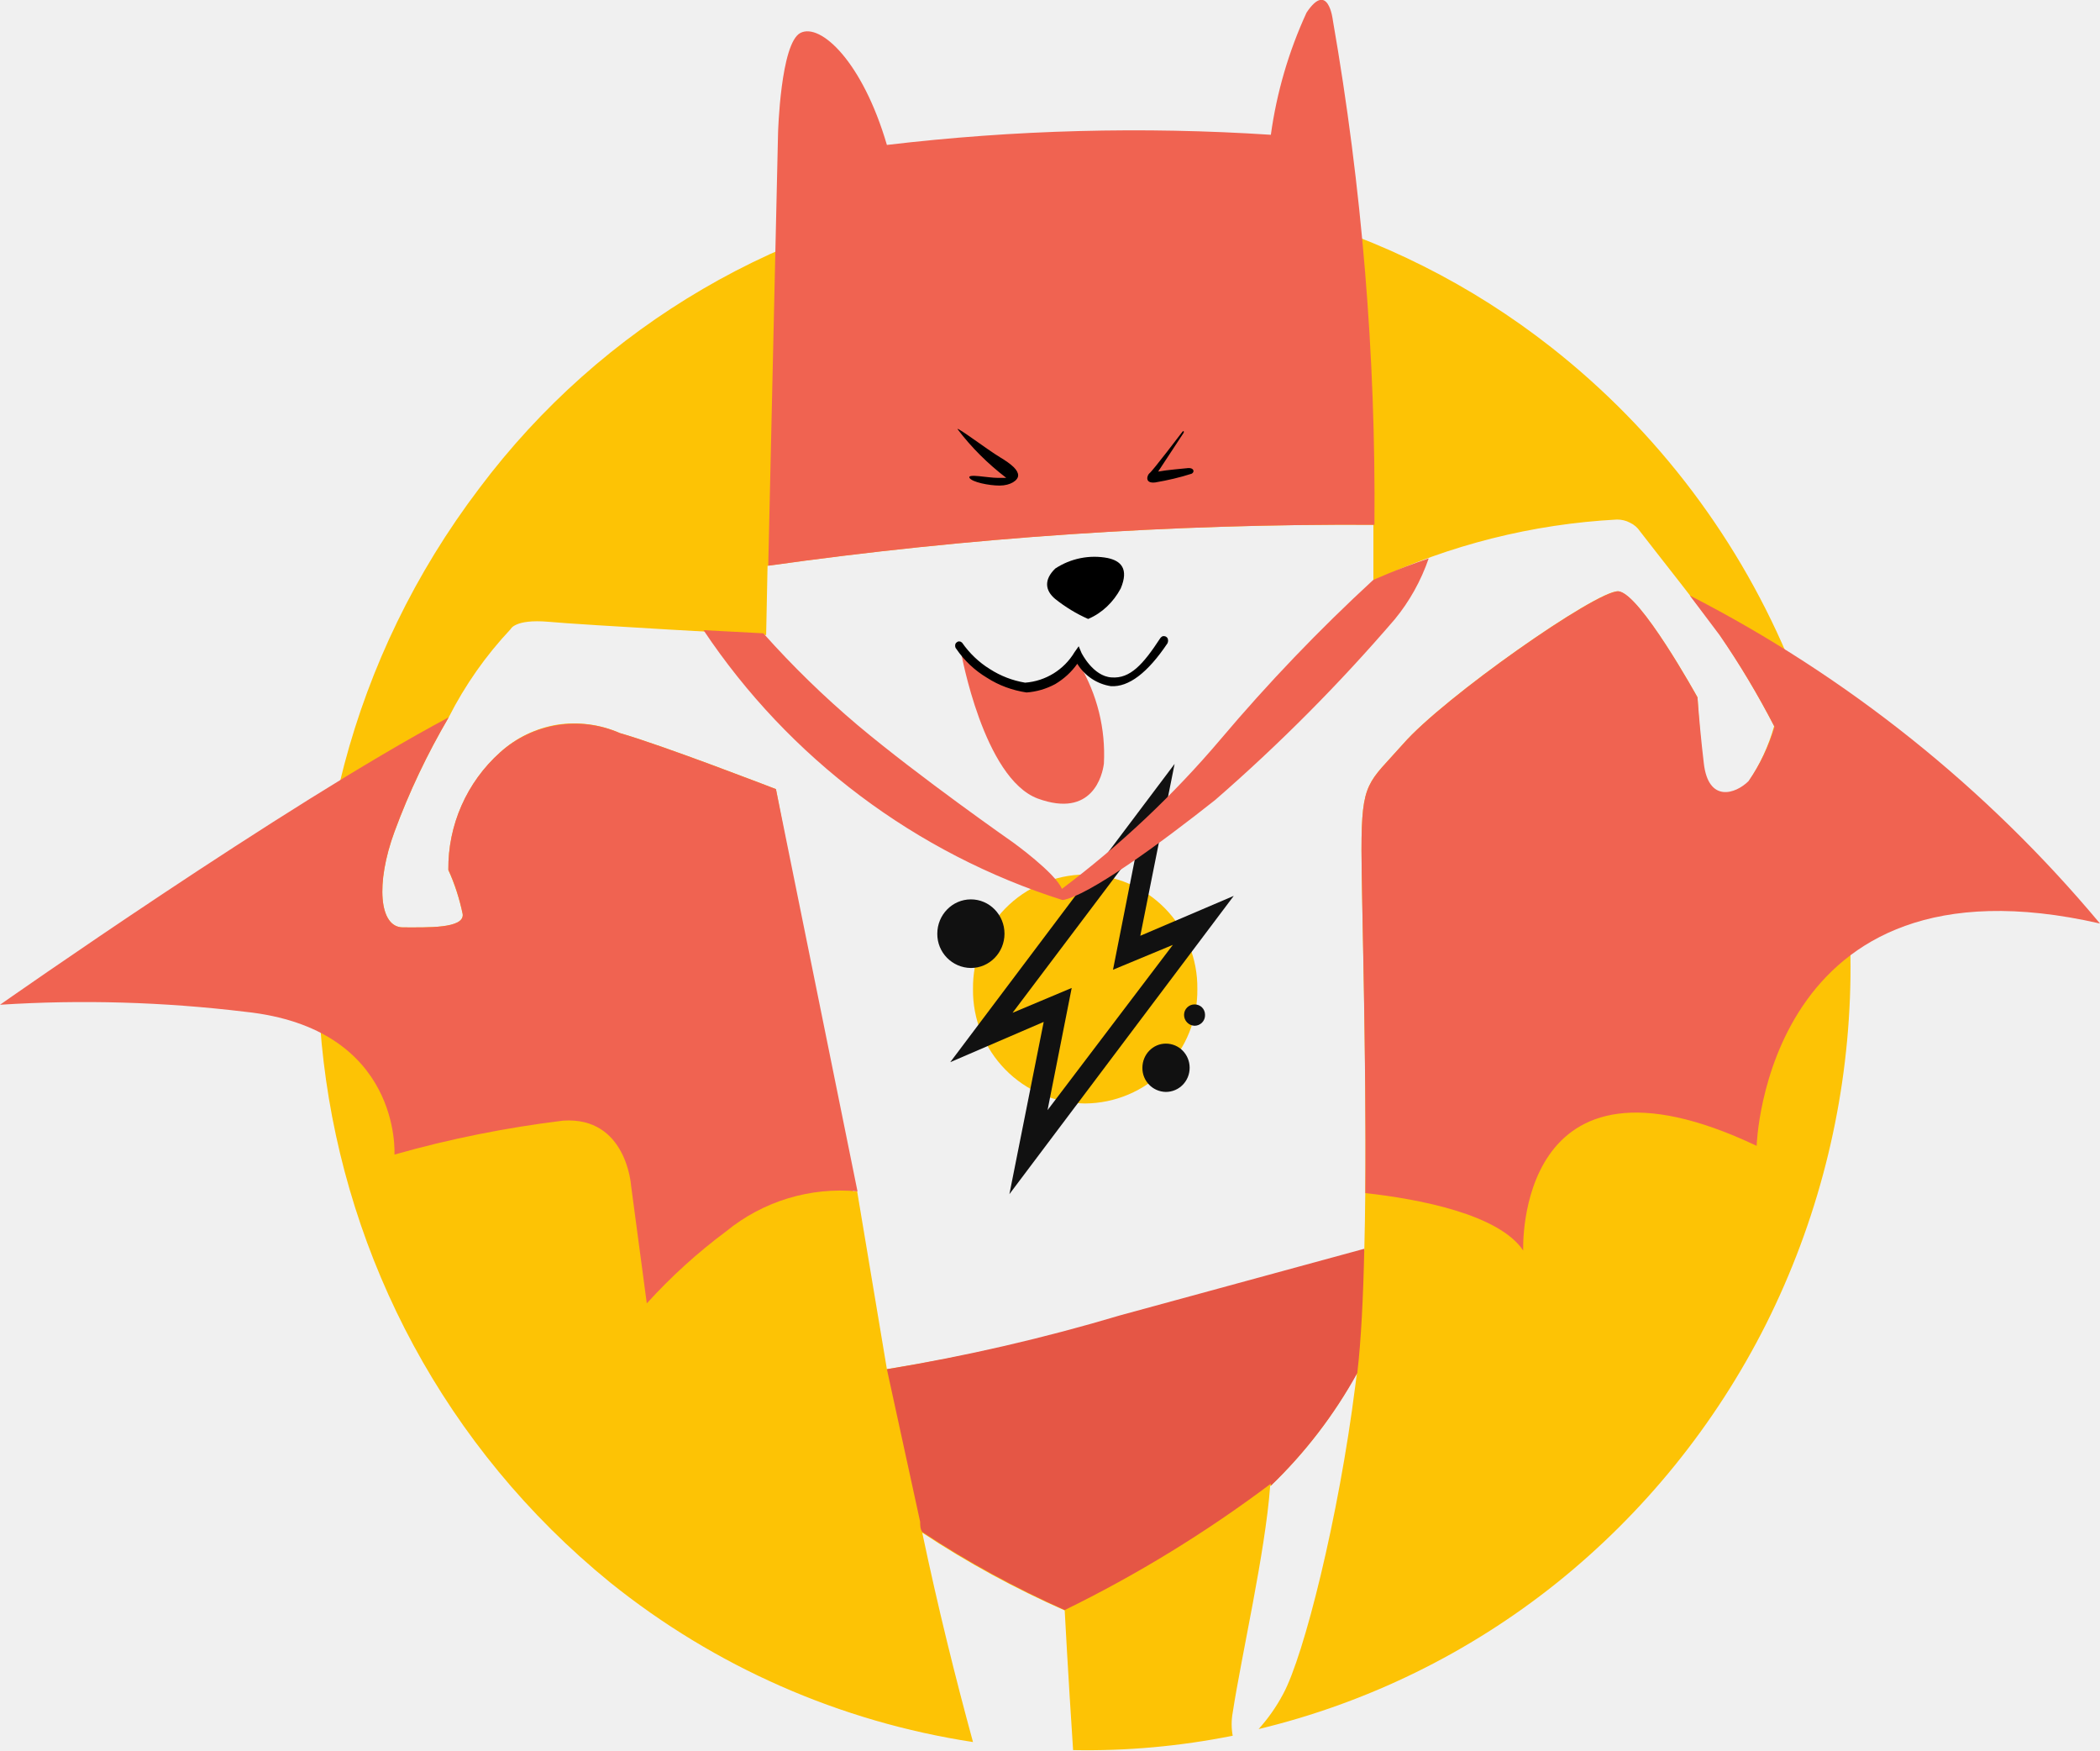
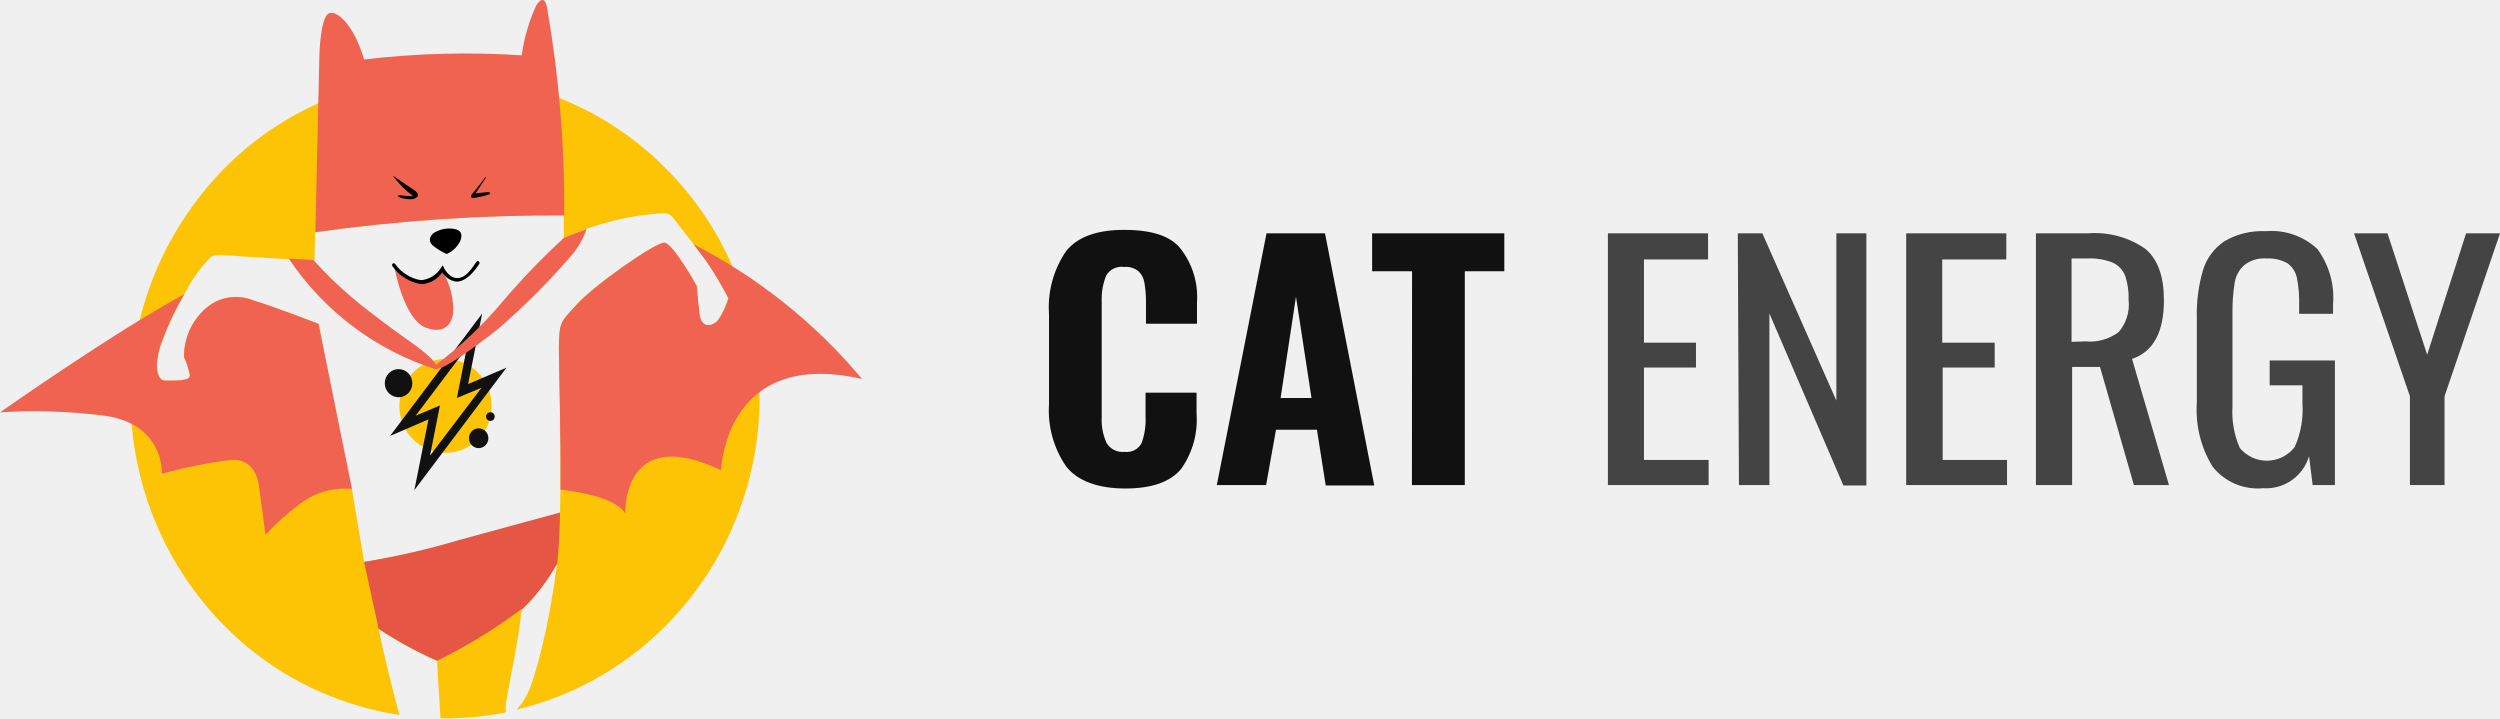
- <svg xmlns="http://www.w3.org/2000/svg" viewBox="0 0 60 50" fill="none">
-   <path d="M51.2 19.05a22.3 22.3 0 0 0-6.88-9.13 21.6 21.6 0 0 0-30.62 4.02 22.65 22.65 0 0 0 3.73 31.26 21.78 21.78 0 0 0 10.37 4.56c-.5-1.83-1-3.84-1.45-5.98 1.3.86 2.66 1.6 4.07 2.22 0 0 .1 1.89.24 3.99 1.53.03 3.06-.11 4.56-.41a1.83 1.83 0 0 1 0-.66c.25-1.63.93-4.57 1.07-6.47.99-.94 1.82-2.03 2.48-3.23l-.05.38c-.47 3.72-1.46 7.69-2.06 8.79-.19.36-.43.7-.7 1a21.79 21.79 0 0 0 8.5-4.16c2.5-2 4.55-4.53 6-7.41a22.78 22.78 0 0 0 .74-18.77Zm-1.25 3.3c-.38.38-1.16.63-1.29-.5a39.52 39.52 0 0 1-.16-1.93s-1.65-2.99-2.27-3.03c-.61-.03-4.98 3.03-6.14 4.36-1 1.13-1.19 1.05-1.19 3.03 0 1.49.19 7.13.08 11.44l-6.97 1.89a54.46 54.46 0 0 1-6.67 1.5l-.85-5.08h-.12l-2.2-11.49s-3.26-1.26-4.46-1.6a3.23 3.23 0 0 0-1.79-.24c-.6.1-1.17.37-1.63.79a4.46 4.46 0 0 0-1.48 3.36c.18.4.32.83.41 1.26.05.42-1.02.38-1.71.38-.68 0-.78-1.26-.24-2.73.42-1.14.94-2.23 1.55-3.27a10.8 10.8 0 0 1 1.77-2.52s.12-.29 1.07-.21c.95.09 6.23.38 6.23.38l.04-1.98a119.4 119.4 0 0 1 17.31-1.17v1.6a18.7 18.7 0 0 1 6.96-1.75c.13 0 .26.03.37.09a.7.7 0 0 1 .29.25c.29.38 2.06 2.62 2.27 2.94.57.84 1.09 1.71 1.56 2.62a5.55 5.55 0 0 1-.74 1.6v.01Z" fill="#FDC305" />
-   <path d="m48.28 17.01.85 1.13c.58.84 1.1 1.71 1.57 2.62a5.4 5.4 0 0 1-.74 1.55c-.37.37-1.15.63-1.28-.51a43.6 43.6 0 0 1-.18-1.88s-1.65-2.99-2.26-3.03c-.62-.03-4.99 3.03-6.15 4.36-1 1.13-1.19 1.05-1.19 3.03 0 1.31.14 5.8.11 9.8 1.55.17 3.82.61 4.51 1.64 0 0-.25-6.27 6.67-2.99 0 0 .24-8.54 9.81-6.35a37.69 37.69 0 0 0-11.72-9.37Zm-9.01-2.02c.04-4.84-.36-9.66-1.19-14.42 0 0-.13-1.14-.75-.21a12.4 12.4 0 0 0-1.02 3.49 60.01 60.01 0 0 0-10.97.29c-.7-2.39-1.9-3.49-2.47-3.2-.57.29-.64 2.86-.64 2.86l-.28 12.36c5.74-.81 11.53-1.2 17.32-1.17Z" fill="#F06351" />
-   <path d="M38.78 39.22c.11-.94.17-2.18.2-3.55l-6.97 1.9a54.18 54.18 0 0 1-6.67 1.54l.95 4.36c0 .1 0 .2.06.29 1.3.86 2.66 1.6 4.07 2.23a36.32 36.32 0 0 0 5.89-3.61v.06a13.6 13.6 0 0 0 2.47-3.22Z" fill="#E55645" />
-   <path d="M27.36 12.26c-.04-.09.86.59 1.21.8.35.21.52.37.52.52 0 .14-.22.29-.53.29-.31 0-.79-.1-.86-.22-.07-.13.52 0 .81 0h.24c-.52-.4-.99-.86-1.39-1.39Zm6.41.09s-.85 1.12-.93 1.17c-.07.06-.14.3.17.26.35-.06.7-.14 1.04-.25.09-.05.06-.17-.1-.16-.17.02-.59.05-.86.1l.73-1.11s.02-.1-.05-.01Zm-2.68 5.33c.4-.17.72-.48.93-.87.24-.57 0-.79-.37-.87-.52-.1-1.06.01-1.5.3-.33.32-.29.63 0 .87.29.23.6.42.94.57Z" fill="#000" />
-   <path d="M30.78 18.78c-.1.2-.23.38-.39.53-.25.2-.54.31-.86.33-.47.05-.94-.09-1.31-.38a1.77 1.77 0 0 1-.46-.4.93.93 0 0 0-.3-.22s.64 3.59 2.19 4.17c1.56.57 1.85-.67 1.89-1a5.02 5.02 0 0 0-.7-2.83c0-.26-.02-.08-.06-.2Z" fill="#F06351" />
-   <path d="M29.33 19.78c-.4-.06-.79-.2-1.13-.42a2.79 2.79 0 0 1-.88-.83c-.02-.02-.03-.05-.03-.09 0-.03.01-.06.03-.08l.04-.03.04-.01.05.01.04.03c.21.3.48.56.79.75.31.2.65.33 1.01.39a1.8 1.8 0 0 0 1.41-.87l.12-.17.08.19s.33.67.86.7c.53.04.9-.37 1.39-1.12a.16.16 0 0 1 .08-.06c.03 0 .06 0 .09.02s.05.05.05.08c.01.03 0 .07-.01.1-.57.85-1.11 1.26-1.62 1.23a1.37 1.37 0 0 1-.96-.64c-.17.24-.38.43-.63.58-.26.14-.54.22-.82.24Z" fill="#000" />
-   <path d="M34.21 28.25a3.23 3.23 0 0 1-3.21 3.27 3.23 3.23 0 0 1-3.2-3.27 3.23 3.23 0 0 1 3.2-3.27 3.23 3.23 0 0 1 3.21 3.27Z" fill="#FDC305" fill-rule="evenodd" />
-   <path d="m35.25 25.59-2.67 1.14.98-4.91-6.41 8.52 2.67-1.15-.98 4.92 6.41-8.52Zm-6.32 3.34 3.56-4.72-.69 3.49 1.71-.71-3.58 4.72.69-3.49-1.69.71Z" fill="#111" />
-   <path d="M28.7 26.67c0 .54-.43.98-.96.98a.97.97 0 0 1-.96-.98c0-.54.43-.98.96-.98s.96.44.96.98Zm5.29 3.83c0 .38-.3.69-.68.69a.68.68 0 0 1-.67-.69c0-.38.3-.69.67-.69.38 0 .68.31.68.69Zm.44-1.51a.3.3 0 0 1-.3.31.31.31 0 0 1-.3-.31c0-.17.14-.3.3-.3.17 0 .3.13.3.3Z" fill="#111" fill-rule="evenodd" />
-   <path d="M39.23 16.57a50.4 50.4 0 0 0-4.35 4.54 27.86 27.86 0 0 1-4.54 4.28c-.19-.46-1.4-1.33-1.4-1.33s-2.68-1.87-4.44-3.35a26.61 26.61 0 0 1-2.69-2.62l-1.71-.09a19.38 19.38 0 0 0 10.26 7.71c.74-.12 2.81-1.63 4.36-2.86a49.99 49.99 0 0 0 5.13-5.16c.42-.51.75-1.1.97-1.74-.97.33-1.59.62-1.59.62Zm-17.06 5.97s-3.26-1.26-4.46-1.6a3.2 3.2 0 0 0-3.42.55 4.43 4.43 0 0 0-1.48 3.36c.19.4.32.83.41 1.26.05.42-1.02.38-1.71.38-.68 0-.78-1.26-.24-2.73.42-1.14.94-2.23 1.55-3.27-4.66 2.48-12.82 8.21-12.82 8.21 2.33-.15 4.68-.08 7 .2 4.49.47 4.27 4.08 4.27 4.08 1.58-.45 3.19-.77 4.82-.97 1.81-.12 1.94 1.85 1.94 1.85l.45 3.37c.69-.76 1.45-1.45 2.27-2.06a5.16 5.16 0 0 1 3.75-1.14l-2.33-11.49Z" fill="#F06351" />
+ <svg xmlns="http://www.w3.org/2000/svg" viewBox="0 0 174 50" fill="none">
+   <defs>
+     <clipPath id="a">
+       <path fill="#fff" fill-opacity="0" d="M0 0h174v50h-174z" />
+     </clipPath>
+   </defs>
+   <path d="M0 0h174v50h-174z" />
+   <g clip-path="url(#a)">
+     <path d="M51.2 19.05a22.3 22.3 0 0 0-6.88-9.13 21.6 21.6 0 0 0-30.62 4.02 22.65 22.65 0 0 0 3.73 31.26 21.78 21.78 0 0 0 10.37 4.56c-.5-1.83-1-3.84-1.45-5.98 1.3.86 2.66 1.6 4.07 2.22 0 0 .1 1.89.24 3.99 1.53.03 3.06-.11 4.56-.41a1.83 1.83 0 0 1 0-.66c.25-1.63.93-4.57 1.07-6.47.99-.94 1.82-2.03 2.48-3.23l-.05.38c-.47 3.72-1.46 7.69-2.06 8.79-.19.36-.43.7-.7 1a21.79 21.79 0 0 0 8.5-4.16c2.5-2 4.55-4.53 6-7.41a22.78 22.78 0 0 0 .74-18.77Zm-1.25 3.3c-.38.38-1.16.63-1.29-.5a39.52 39.52 0 0 1-.16-1.93s-1.65-2.99-2.27-3.03c-.61-.03-4.98 3.03-6.14 4.36-1 1.13-1.19 1.05-1.19 3.03 0 1.49.19 7.13.08 11.44l-6.97 1.89a54.46 54.46 0 0 1-6.67 1.5l-.85-5.08h-.12l-2.2-11.49s-3.26-1.26-4.46-1.6a3.23 3.23 0 0 0-1.79-.24c-.6.1-1.17.37-1.63.79a4.46 4.46 0 0 0-1.48 3.36c.18.4.32.83.41 1.26.05.42-1.02.38-1.71.38-.68 0-.78-1.26-.24-2.73.42-1.14.94-2.23 1.55-3.27a10.8 10.8 0 0 1 1.77-2.52s.12-.29 1.07-.21c.95.09 6.23.38 6.23.38l.04-1.98a119.4 119.4 0 0 1 17.31-1.17v1.6a18.7 18.7 0 0 1 6.96-1.75c.13 0 .26.03.37.09a.7.7 0 0 1 .29.25c.29.38 2.06 2.62 2.27 2.94.57.84 1.09 1.71 1.56 2.62a5.55 5.55 0 0 1-.74 1.6v.01Z" fill="#FDC305" />
+     <path d="m48.28 17.01.85 1.13c.58.84 1.1 1.71 1.57 2.62a5.4 5.4 0 0 1-.74 1.55c-.37.37-1.15.63-1.28-.51a43.6 43.6 0 0 1-.18-1.88s-1.65-2.99-2.26-3.03c-.62-.03-4.99 3.03-6.15 4.36-1 1.13-1.19 1.05-1.19 3.03 0 1.31.14 5.8.11 9.8 1.55.17 3.82.61 4.51 1.64 0 0-.25-6.27 6.67-2.99 0 0 .24-8.54 9.81-6.35a37.69 37.69 0 0 0-11.72-9.37Zm-9.01-2.02c.04-4.84-.36-9.66-1.19-14.42 0 0-.13-1.14-.75-.21a12.4 12.4 0 0 0-1.02 3.49 60.01 60.01 0 0 0-10.97.29c-.7-2.39-1.9-3.49-2.47-3.2-.57.29-.64 2.86-.64 2.86l-.28 12.36c5.74-.81 11.53-1.2 17.32-1.17Z" fill="#F06351" />
+     <path d="M38.78 39.22c.11-.94.17-2.18.2-3.55l-6.97 1.9a54.18 54.18 0 0 1-6.67 1.54l.95 4.36c0 .1 0 .2.06.29 1.3.86 2.66 1.6 4.07 2.23a36.32 36.32 0 0 0 5.89-3.61v.06a13.6 13.6 0 0 0 2.47-3.22Z" fill="#E55645" />
+     <path d="M27.36 12.26c-.04-.09.86.59 1.21.8.35.21.52.37.52.52 0 .14-.22.29-.53.29-.31 0-.79-.1-.86-.22-.07-.13.52 0 .81 0h.24c-.52-.4-.99-.86-1.39-1.39Zm6.41.09s-.85 1.12-.93 1.17c-.07.06-.14.3.17.26.35-.06.7-.14 1.04-.25.09-.05.06-.17-.1-.16-.17.02-.59.05-.86.1l.73-1.11s.02-.1-.05-.01Zm-2.68 5.33c.4-.17.72-.48.93-.87.24-.57 0-.79-.37-.87-.52-.1-1.06.01-1.5.3-.33.32-.29.63 0 .87.29.23.6.42.94.57Z" fill="#000" />
+     <path d="M30.78 18.78c-.1.2-.23.38-.39.53-.25.2-.54.31-.86.33-.47.05-.94-.09-1.31-.38a1.77 1.77 0 0 1-.46-.4.93.93 0 0 0-.3-.22s.64 3.59 2.19 4.17c1.56.57 1.85-.67 1.89-1a5.02 5.02 0 0 0-.7-2.83c0-.26-.02-.08-.06-.2Z" fill="#F06351" />
+     <path d="M29.33 19.78c-.4-.06-.79-.2-1.13-.42a2.79 2.79 0 0 1-.88-.83c-.02-.02-.03-.05-.03-.09 0-.03.01-.06.03-.08l.04-.03.04-.01.05.01.04.03c.21.3.48.56.79.75.31.2.65.33 1.01.39a1.8 1.8 0 0 0 1.41-.87l.12-.17.08.19s.33.67.86.7c.53.04.9-.37 1.39-1.12a.16.16 0 0 1 .08-.06c.03 0 .06 0 .09.02s.05.05.05.08c.01.03 0 .07-.01.1-.57.85-1.11 1.26-1.62 1.23a1.37 1.37 0 0 1-.96-.64c-.17.24-.38.43-.63.58-.26.14-.54.22-.82.24Z" fill="#000" />
+     <path d="M34.21 28.25a3.23 3.23 0 0 1-3.21 3.27 3.23 3.23 0 0 1-3.2-3.27 3.23 3.23 0 0 1 3.2-3.27 3.23 3.23 0 0 1 3.21 3.27Z" fill="#FDC305" fill-rule="evenodd" />
+     <path d="m35.25 25.59-2.67 1.14.98-4.91-6.41 8.52 2.67-1.15-.98 4.92 6.41-8.52Zm-6.32 3.34 3.56-4.72-.69 3.49 1.71-.71-3.58 4.72.69-3.49-1.69.71Z" fill="#111" />
+     <path d="M28.7 26.67c0 .54-.43.98-.96.98a.97.97 0 0 1-.96-.98c0-.54.43-.98.96-.98s.96.44.96.98Zm5.29 3.83c0 .38-.3.69-.68.69a.68.68 0 0 1-.67-.69c0-.38.3-.69.67-.69.38 0 .68.31.68.69Zm.44-1.51a.3.3 0 0 1-.3.31.31.31 0 0 1-.3-.31c0-.17.14-.3.3-.3.17 0 .3.13.3.3Z" fill="#111" fill-rule="evenodd" />
+     <path d="M39.23 16.57a50.4 50.4 0 0 0-4.35 4.54 27.86 27.86 0 0 1-4.54 4.28c-.19-.46-1.4-1.33-1.4-1.33s-2.68-1.87-4.44-3.35a26.61 26.61 0 0 1-2.69-2.62l-1.71-.09a19.38 19.38 0 0 0 10.26 7.71c.74-.12 2.81-1.63 4.36-2.86a49.99 49.99 0 0 0 5.13-5.16c.42-.51.75-1.1.97-1.74-.97.33-1.59.62-1.59.62Zm-17.06 5.97s-3.26-1.26-4.46-1.6a3.2 3.2 0 0 0-3.42.55 4.43 4.43 0 0 0-1.48 3.36c.19.4.32.83.41 1.26.05.42-1.02.38-1.71.38-.68 0-.78-1.26-.24-2.73.42-1.14.94-2.23 1.55-3.27-4.66 2.48-12.82 8.21-12.82 8.21 2.33-.15 4.68-.08 7 .2 4.49.47 4.27 4.08 4.27 4.08 1.58-.45 3.19-.77 4.82-.97 1.81-.12 1.94 1.85 1.94 1.85l.45 3.37c.69-.76 1.45-1.45 2.27-2.06a5.16 5.16 0 0 1 3.75-1.14l-2.33-11.49Z" fill="#F06351" />
+     <path d="M74.21 32.47a6.87 6.87 0 0 1-1.2-4.34v-6.27a6.92 6.92 0 0 1 1.19-4.38c.79-.99 2.15-1.49 4.07-1.48 1.92 0 3.22.44 3.9 1.31a5.47 5.47 0 0 1 1.14 3.75v1.47h-3.55v-1.6c0-.42-.04-.84-.11-1.25-.04-.3-.18-.58-.4-.79-.14-.12-.29-.2-.46-.25a1.2 1.2 0 0 0-.53-.06c-.25-.04-.51 0-.74.11-.23.11-.42.29-.54.51a4.48 4.48 0 0 0-.3 1.84v7.96a3.9 3.9 0 0 0 .34 1.84 1.3 1.3 0 0 0 1.24.61c.24.03.49-.01.7-.12.22-.11.39-.29.5-.5.21-.59.3-1.21.27-1.83v-1.67h3.55v1.44a5.94 5.94 0 0 1-1.06 3.85c-.75.92-2.05 1.38-3.91 1.38-1.85 0-3.3-.51-4.1-1.53Zm13.94-16.23h4.07l3.43 17.55h-3.38l-.61-3.88h-2.85l-.69 3.85h-3.43l3.46-17.52Zm3.13 11.46-1.08-7.05-1.07 7.05h2.15Zm7-8.82h-2.78v-2.64h9.2v2.64h-2.75v14.88h-3.68l.01-14.88Z" fill="#111" />
+     <path d="M111.91 16.24h6.97v1.82h-4.46v5.79h3.62v1.73h-3.62v6.43h4.5v1.75h-7.01v-17.52Zm9.04 0h1.71l5.15 11.64v-11.64h2.09v17.55h-1.6l-5.15-11.97v11.94h-2.12l-.08-17.52Zm11.72 0h6.97v1.82h-4.46v5.79h3.65v1.73h-3.62v6.43h4.48v1.75h-7.02v-17.52Zm9.03 0h3.62a6.13 6.13 0 0 1 4.01 1.09c.86.73 1.28 1.92 1.28 3.56 0 2.23-.74 3.59-2.22 4.09l2.57 8.78h-2.44l-2.36-8.22h-1.94v8.22h-2.52v-17.52Zm3.44 7.52c.82.08 1.65-.15 2.31-.64a2.92 2.92 0 0 0 .7-2.26 4.73 4.73 0 0 0-.24-1.67 1.7 1.7 0 0 0-.86-.91 4.24 4.24 0 0 0-1.76-.29h-1.11v5.8l.96-.03Zm8.85 8.71a7.58 7.58 0 0 1-1.09-4.47v-5.85c-.03-1.13.11-2.26.43-3.35.24-.81.77-1.52 1.49-2.01a5.18 5.18 0 0 1 2.88-.7 4.69 4.69 0 0 1 3.58 1.23 5.7 5.7 0 0 1 1.1 3.87v.65h-2.36v-.54c.02-.65-.03-1.3-.15-1.94a1.7 1.7 0 0 0-.65-1.03 2.72 2.72 0 0 0-1.48-.34 2.22 2.22 0 0 0-1.55.47c-.36.33-.59.76-.66 1.24-.11.69-.16 1.38-.15 2.08v6.51c-.06.99.11 1.98.51 2.89.23.28.53.5.86.66a2.45 2.45 0 0 0 2.97-.74c.42-.96.6-2 .53-3.05v-1.23h-2.28v-1.73h4.54v8.67h-1.55l-.25-2.01a3.12 3.12 0 0 1-3.2 2.23 4 4 0 0 1-3.52-1.51Zm13.74-4.89-3.89-11.34h2.33l2.76 8.45 2.71-8.45h2.36l-3.86 11.34v6.18h-2.41v-6.18Z" fill="#444" />
+   </g>
</svg>
